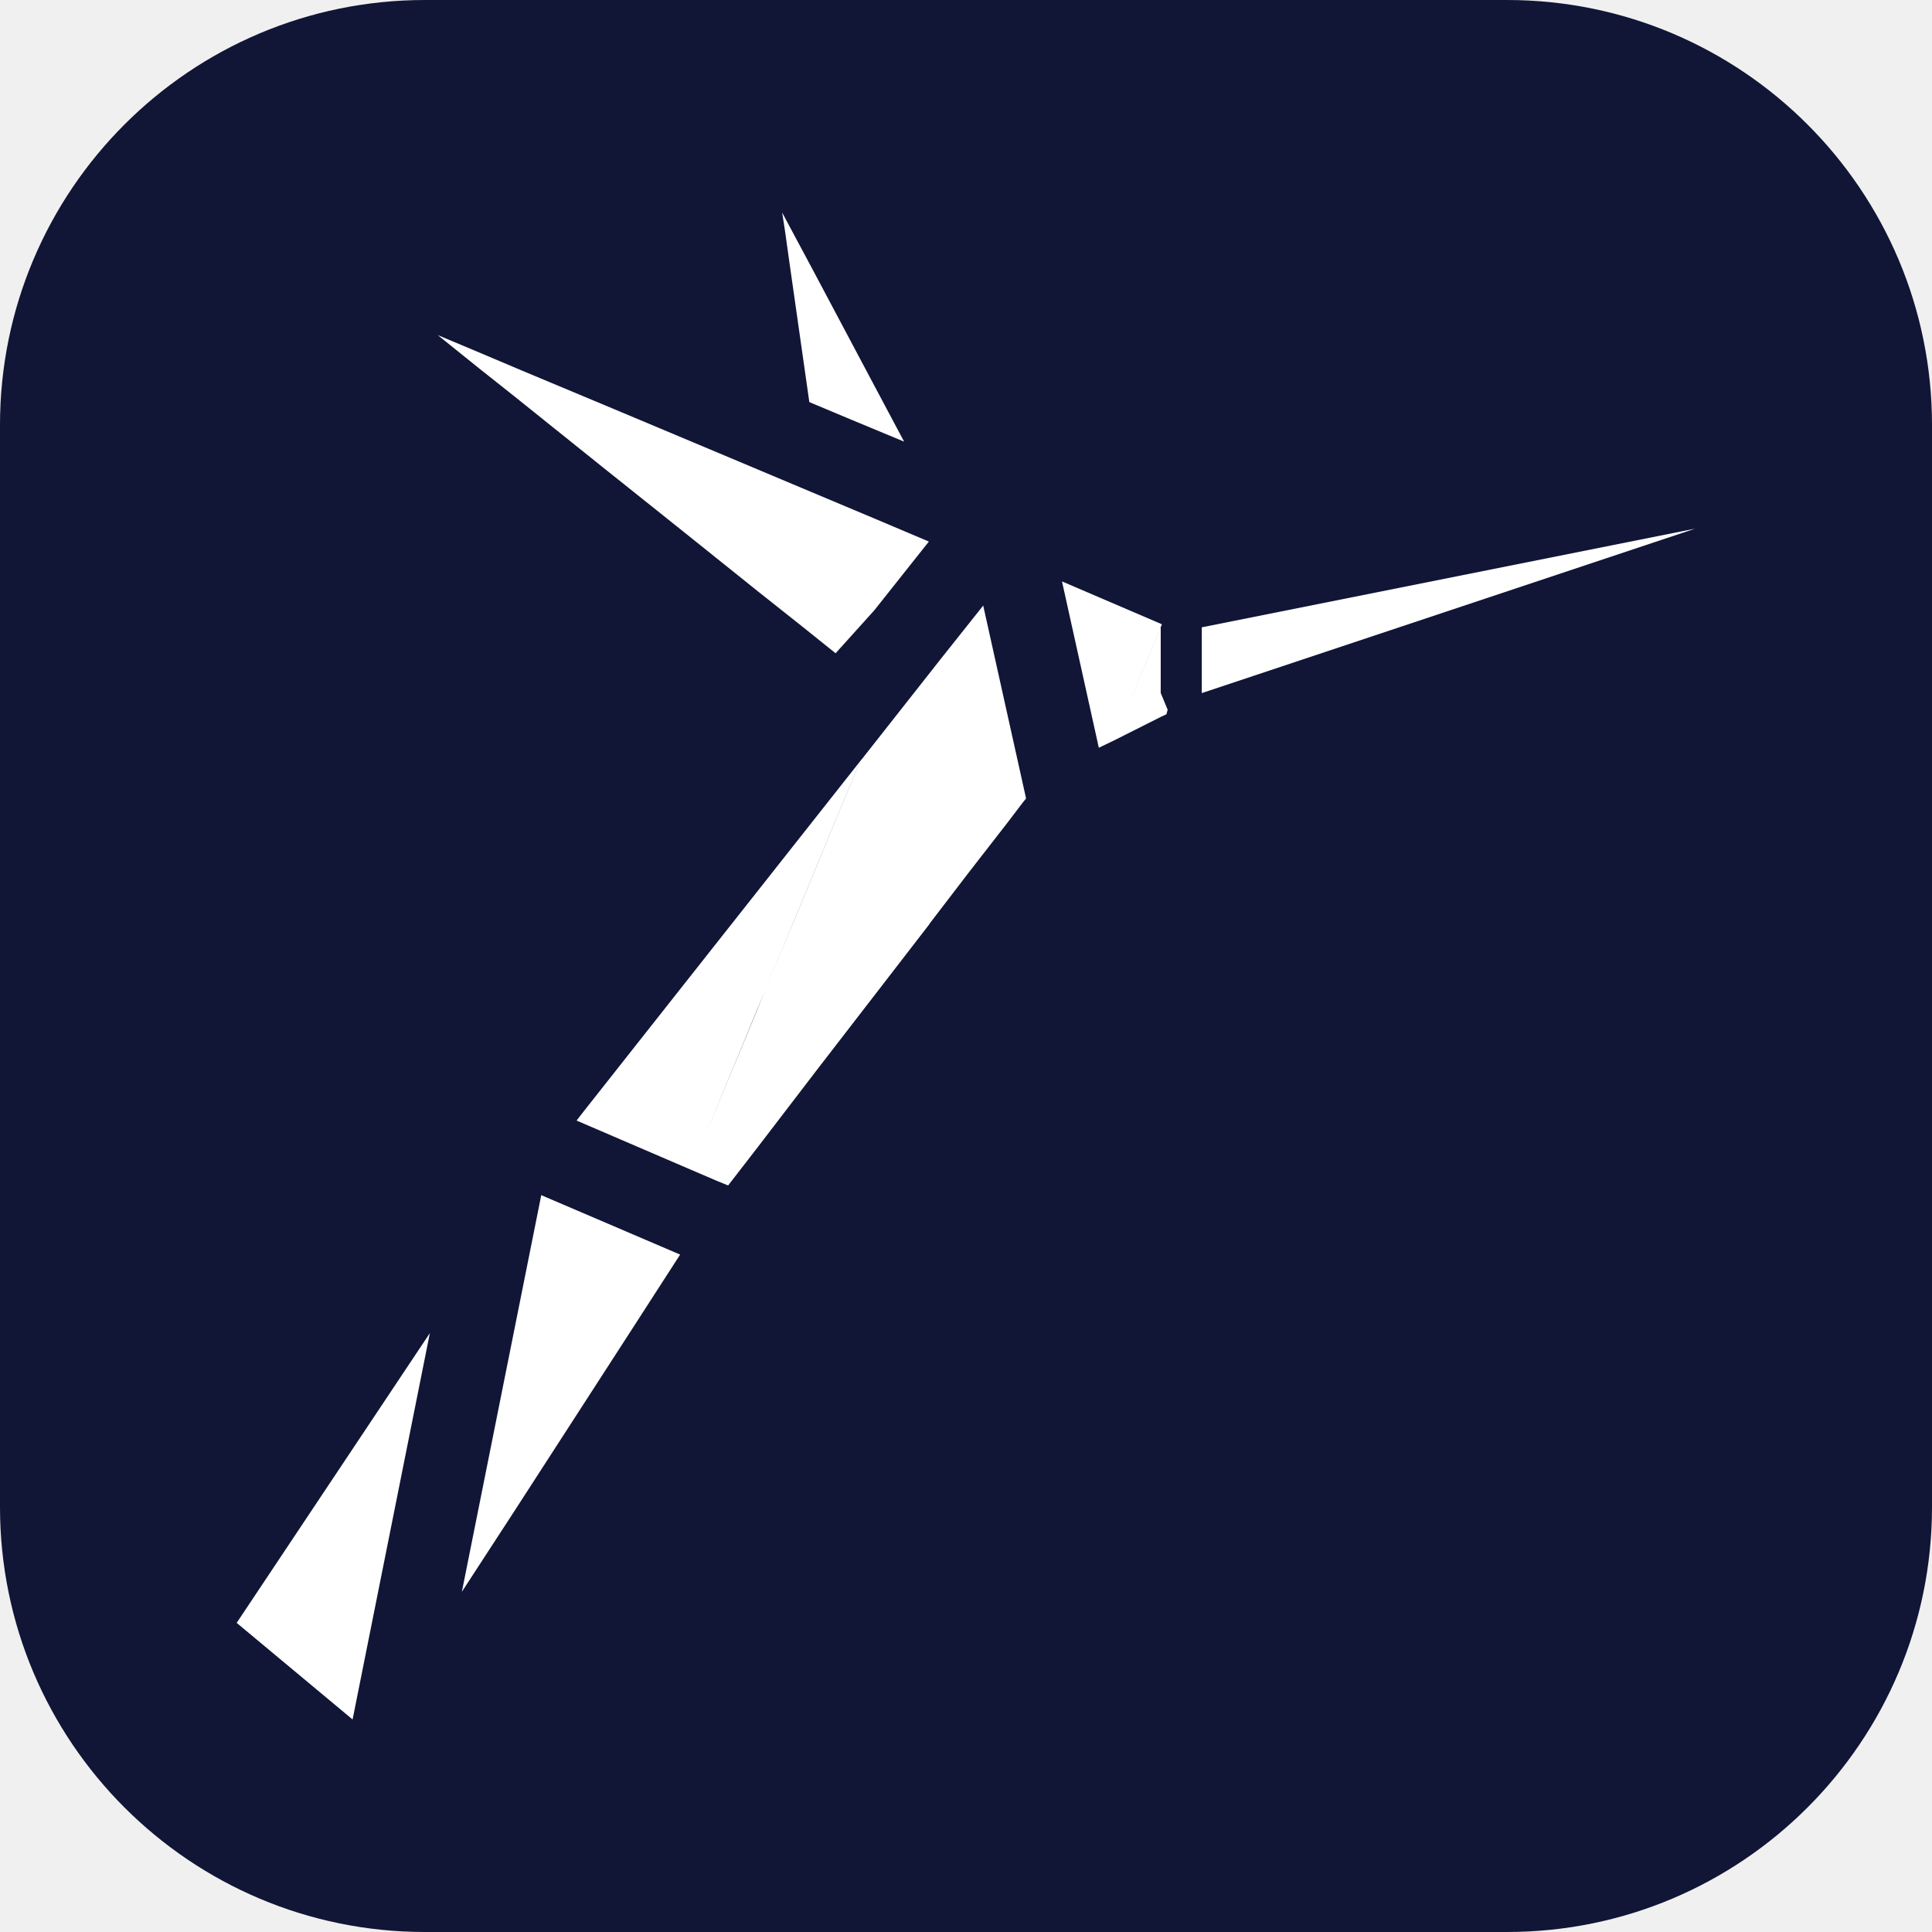
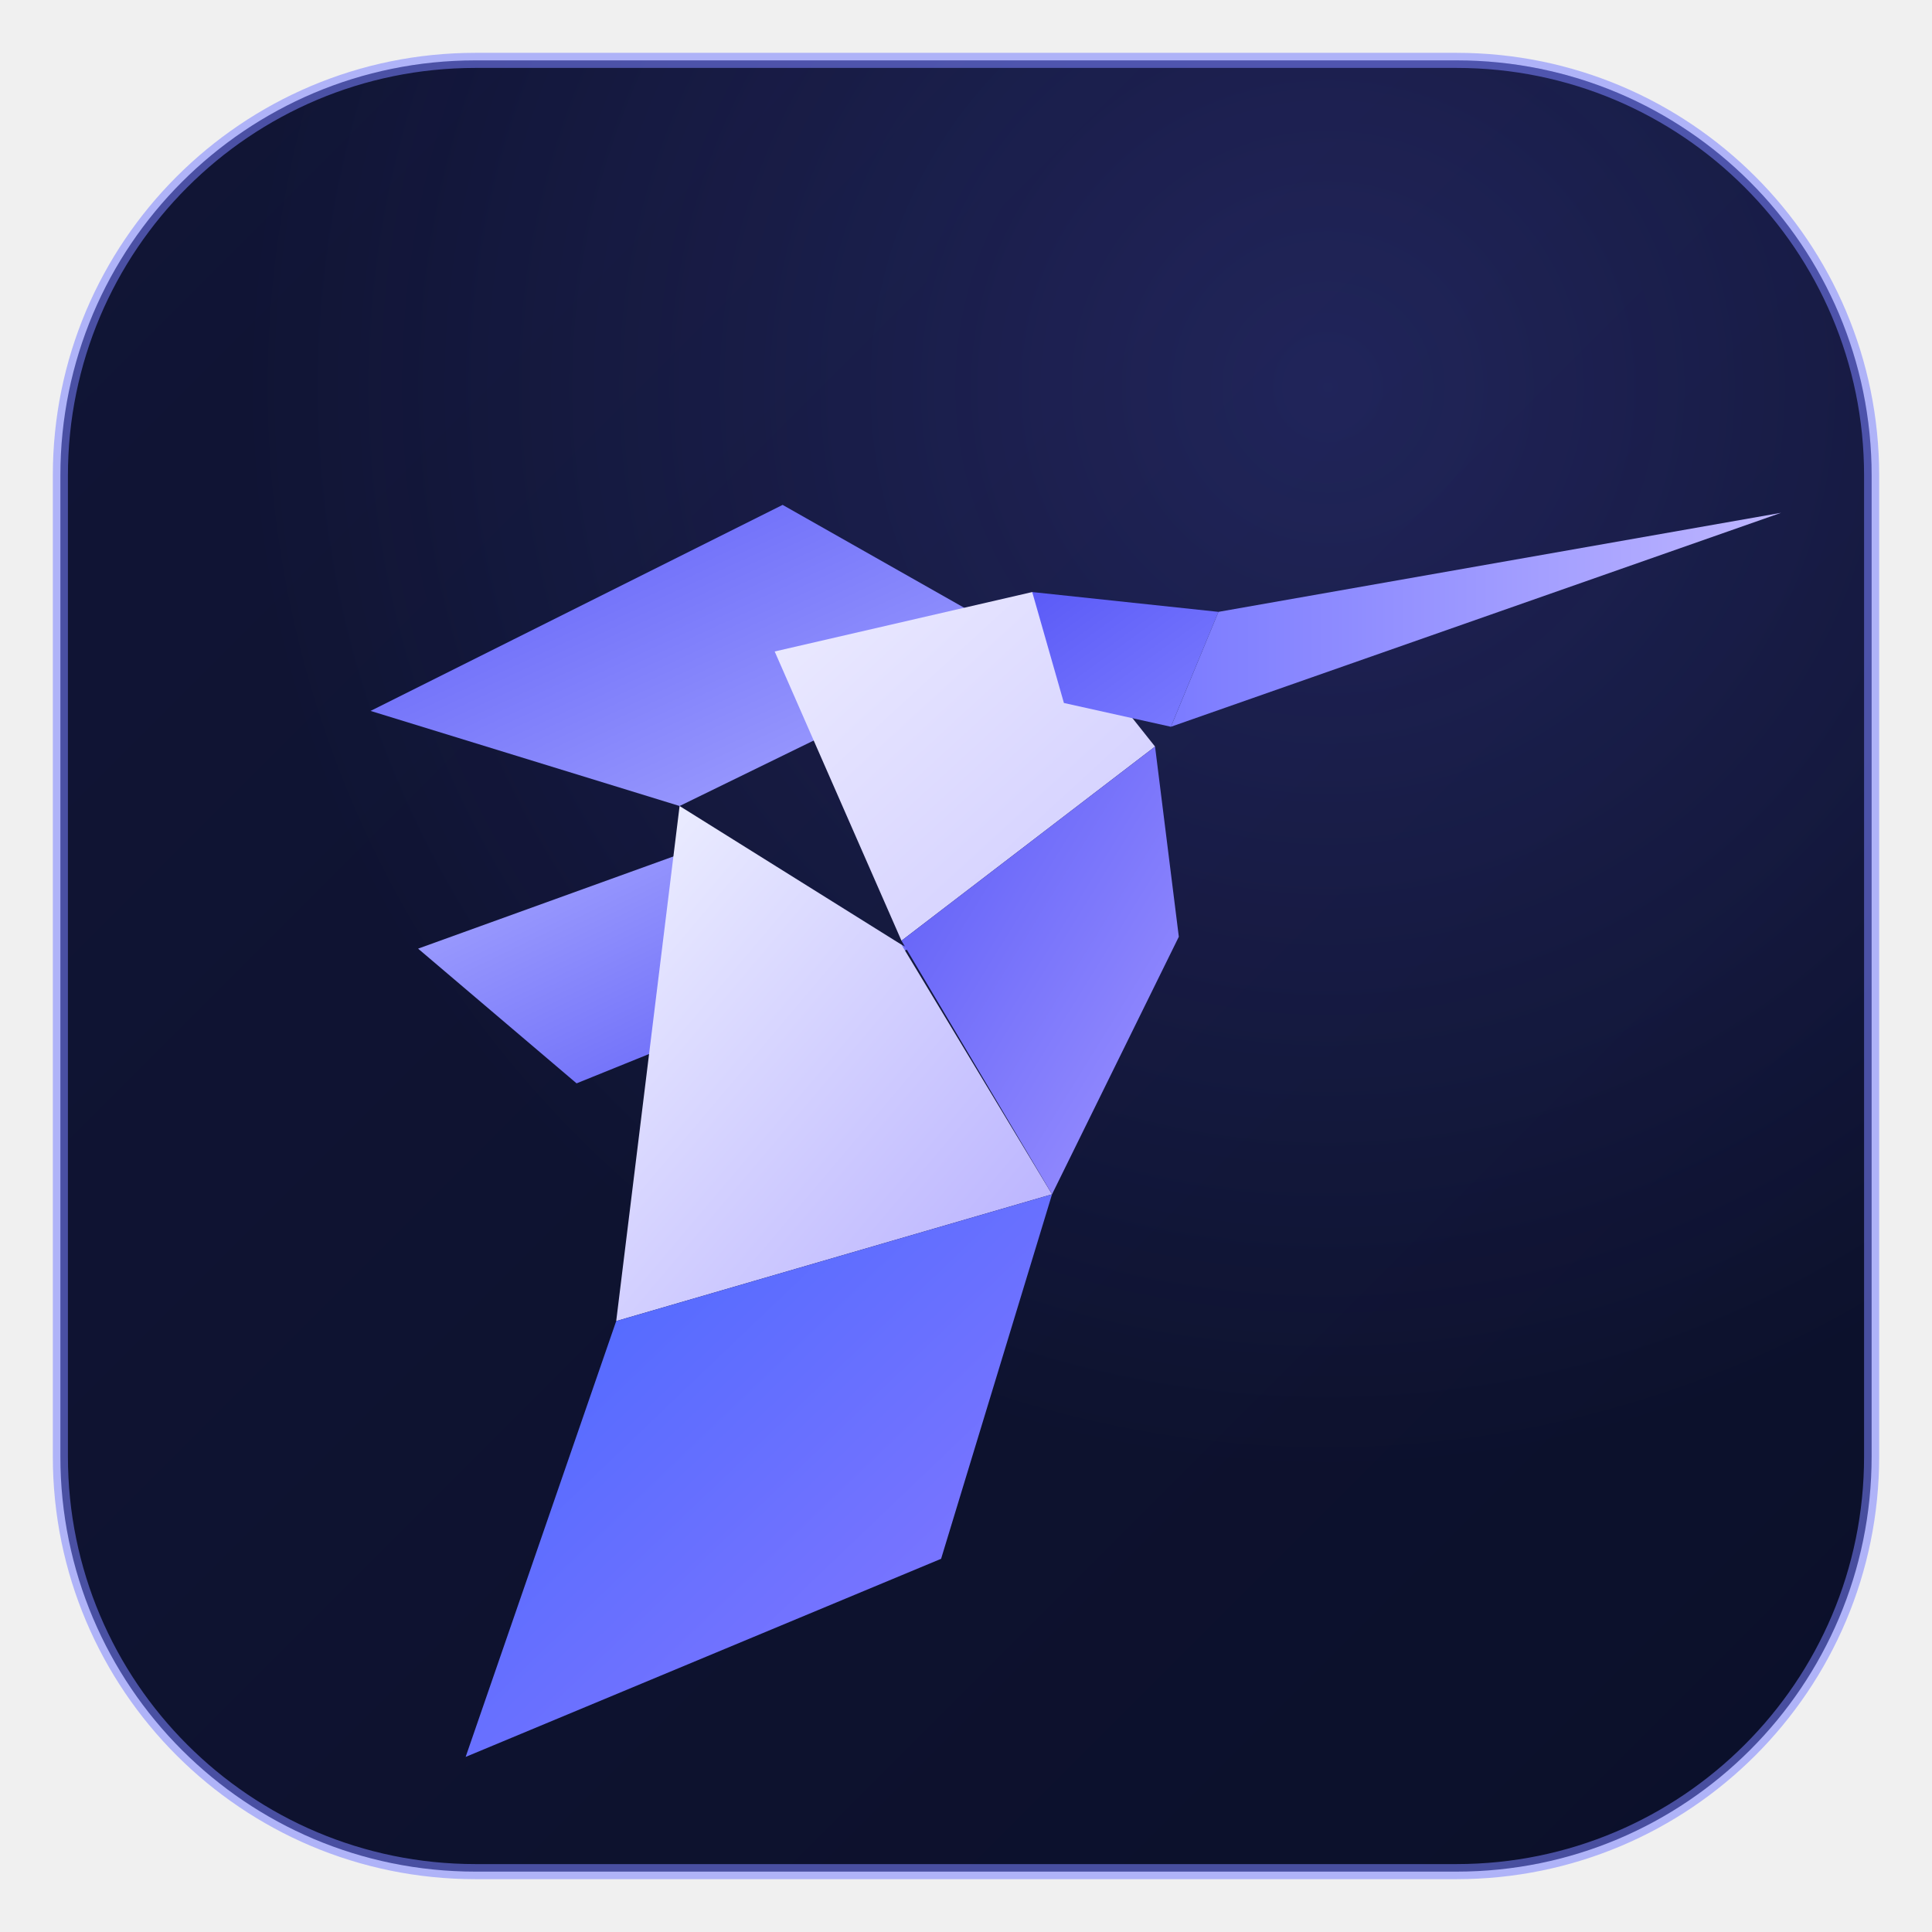
- <svg xmlns="http://www.w3.org/2000/svg" width="64" height="64" viewBox="0 0 64 64">
-   <rect width="64" height="64" rx="14.08" fill="#111536" />
-   <path d="M26.00 7.62 L25.91 7.04 L26.08 7.36 Z M26.16 8.76 L26.00 7.62 L26.08 7.36 L26.91 8.91 Z M26.81 13.32 L26.16 8.76 L26.91 8.91 L28.87 12.60 L28.17 13.89 Z M28.87 12.60 L29.95 14.63 L28.17 13.89 Z" fill="#FFFFFF" />
-   <path d="M15.88 12.21 L14.50 11.10 L15.93 11.70 Z M17.04 13.13 L15.88 12.21 L15.93 11.70 L17.30 12.28 Z M19.97 15.48 L17.04 13.13 L17.30 12.28 L20.36 13.56 Z M22.55 17.54 L19.97 15.48 L20.36 13.56 L23.48 14.87 Z M25.12 19.60 L22.55 17.54 L23.48 14.87 L26.88 16.30 Z M26.57 20.75 L25.12 19.60 L26.88 16.30 L28.95 17.17 Z M27.68 21.64 L26.57 20.75 L28.95 17.17 L30.77 17.94 L28.96 20.22 Z" fill="#FFFFFF" />
-   <path d="M21.10 34.58 L28.49 25.22 L25.34 32.82 Z M19.34 36.81 L21.10 34.58 L25.34 32.82 L23.35 37.63 Z M19.10 37.12 L19.34 36.81 L23.35 37.63 L22.89 38.75 Z M23.88 37.74 L24.41 37.35 L24.26 37.82 Z M22.89 38.75 L23.06 38.32 L23.88 37.74 L24.26 37.82 L23.80 39.14 Z M23.35 37.63 L25.07 33.49 L25.86 33.09 L24.41 37.35 L23.88 37.74 Z M23.06 38.32 L23.35 37.63 L23.88 37.74 Z M25.34 32.82 L26.40 30.27 L26.86 30.17 L26.05 32.53 Z M25.07 33.49 L25.34 32.82 L26.05 32.53 L25.86 33.09 Z M26.40 30.27 L28.48 25.25 L28.52 25.27 L26.86 30.17 Z M28.48 25.25 L28.49 25.22 L28.58 25.11 L28.52 25.27 Z M27.07 35.43 L25.11 37.99 L24.26 37.82 L24.41 37.35 Z M25.11 37.99 L24.12 39.27 L23.80 39.14 L24.26 37.82 Z M30.76 30.65 L27.07 35.43 L24.41 37.35 L25.86 33.09 Z M32.07 28.93 L30.83 30.55 L26.05 32.53 L26.05 32.53 L26.86 30.17 Z M30.83 30.55 L30.76 30.65 L25.86 33.09 L26.05 32.53 Z M33.36 27.27 L32.07 28.93 L26.86 30.17 L28.52 25.27 Z M33.87 26.60 L33.36 27.27 L28.52 25.27 L28.58 25.11 L31.21 21.77 Z M33.99 26.45 L33.87 26.60 L31.21 21.77 L32.57 20.06 Z" fill="#FFFFFF" />
-   <path d="M35.18 19.26 L38.49 20.68 L36.90 24.53 L36.40 24.77 Z M38.45 23.75 L36.90 24.53 L37.40 23.32 Z M38.68 23.51 L38.64 23.66 L38.45 23.75 L37.40 23.32 L38.00 21.87 Z M38.45 22.96 L38.00 21.87 L38.45 20.78 Z" fill="#FFFFFF" />
-   <path d="M39.81 20.78 L56.16 17.51 L39.81 22.96 Z" fill="#FFFFFF" />
-   <path d="M19.33 40.19 L22.53 41.56 L20.93 44.04 Z M18.09 39.66 L19.33 40.19 L20.93 44.04 L17.07 50.01 Z M17.93 39.59 L18.09 39.66 L17.07 50.01 L15.30 52.73 Z" fill="#FFFFFF" />
-   <path d="M14.24 44.16 L11.68 56.96 L7.84 53.76 Z" fill="#FFFFFF" />
+ <svg xmlns="http://www.w3.org/2000/svg" width="1024" height="1024" viewBox="0 0 1024 1024" role="img" aria-label="Ícone rema.ia app">
+   <defs>
+     <linearGradient id="grad1" x1="0%" y1="0%" x2="100%" y2="100%">
+       <stop offset="0%" stop-color="#5B5BF7" />
+       <stop offset="100%" stop-color="#A9A9FF" />
+     </linearGradient>
+     <linearGradient id="grad2" x1="0%" y1="0%" x2="100%" y2="100%">
+       <stop offset="0%" stop-color="#A9A9FF" />
+       <stop offset="100%" stop-color="#5B5BF7" />
+     </linearGradient>
+     <linearGradient id="grad3" x1="0%" y1="0%" x2="100%" y2="100%">
+       <stop offset="0%" stop-color="#ECEBFF" />
+       <stop offset="100%" stop-color="#CFCBFF" />
+     </linearGradient>
+     <linearGradient id="grad4" x1="0%" y1="0%" x2="100%" y2="100%">
+       <stop offset="0%" stop-color="#5B5BF7" />
+       <stop offset="100%" stop-color="#7C7CFF" />
+     </linearGradient>
+     <linearGradient id="grad5" x1="0%" y1="50%" x2="100%" y2="50%">
+       <stop offset="0%" stop-color="#7B7BFF" />
+       <stop offset="100%" stop-color="#BEB6FF" />
+     </linearGradient>
+     <linearGradient id="grad6" x1="0%" y1="0%" x2="100%" y2="100%">
+       <stop offset="0%" stop-color="#EEF0FF" />
+       <stop offset="100%" stop-color="#B6AEFF" />
+     </linearGradient>
+     <linearGradient id="grad7" x1="0%" y1="0%" x2="100%" y2="100%">
+       <stop offset="0%" stop-color="#5B5BF7" />
+       <stop offset="100%" stop-color="#9D93FF" />
+     </linearGradient>
+     <linearGradient id="grad8" x1="0%" y1="0%" x2="100%" y2="100%">
+       <stop offset="0%" stop-color="#4667FF" />
+       <stop offset="100%" stop-color="#8A79FF" />
+     </linearGradient>
+     <filter id="softGlow" x="-30%" y="-30%" width="160%" height="160%">
+       <feGaussianBlur stdDeviation="8" result="blur" />
+       <feColorMatrix in="blur" type="matrix" values="1 0 0 0 0  0 1 0 0 0  0 0 1 0 0  0 0 0 .25 0" />
+     </filter>
+   </defs>
+   <defs>
+     <linearGradient id="bgGrad" x1="0%" y1="0%" x2="100%" y2="100%">
+       <stop offset="0%" stop-color="#111536" />
+       <stop offset="100%" stop-color="#0B102A" />
+     </linearGradient>
+     <radialGradient id="halo" cx="70%" cy="18%" r="60%">
+       <stop offset="0%" stop-color="#6B6CFF" stop-opacity="0.20" />
+       <stop offset="100%" stop-color="#6B6CFF" stop-opacity="0" />
+     </radialGradient>
+   </defs>
+   <rect x="32" y="32" width="960" height="960" rx="220" fill="url(#bgGrad)" />
+   <rect x="32" y="32" width="960" height="960" rx="220" fill="url(#halo)" />
+   <rect x="32" y="32" width="960" height="960" rx="220" fill="none" stroke="#7B81FF" stroke-opacity="0.55" stroke-width="8" />
+   <g transform="translate(125,150) scale(2.1)">
+     <polygon points="34,108 138,56 198,90 112,132" fill="url(#grad1)" />
+     <polygon points="46,168 118,142 170,168 86,202" fill="url(#grad2)" />
+     <polygon points="136,93 201,78 232,117 168,166" fill="url(#grad3)" />
+     <polygon points="201,78 248,83 236,112 209,106" fill="url(#grad4)" />
+     <polygon points="248,83 390,58 236,112" fill="url(#grad5)" />
+     <polygon points="112,132 168,167 206,230 96,262" fill="url(#grad6)" />
+     <polygon points="168,166 232,117 238,165 206,230" fill="url(#grad7)" />
+     <polygon points="96,262 206,230 178,322 58,372" fill="url(#grad8)" />
+   </g>
</svg>
